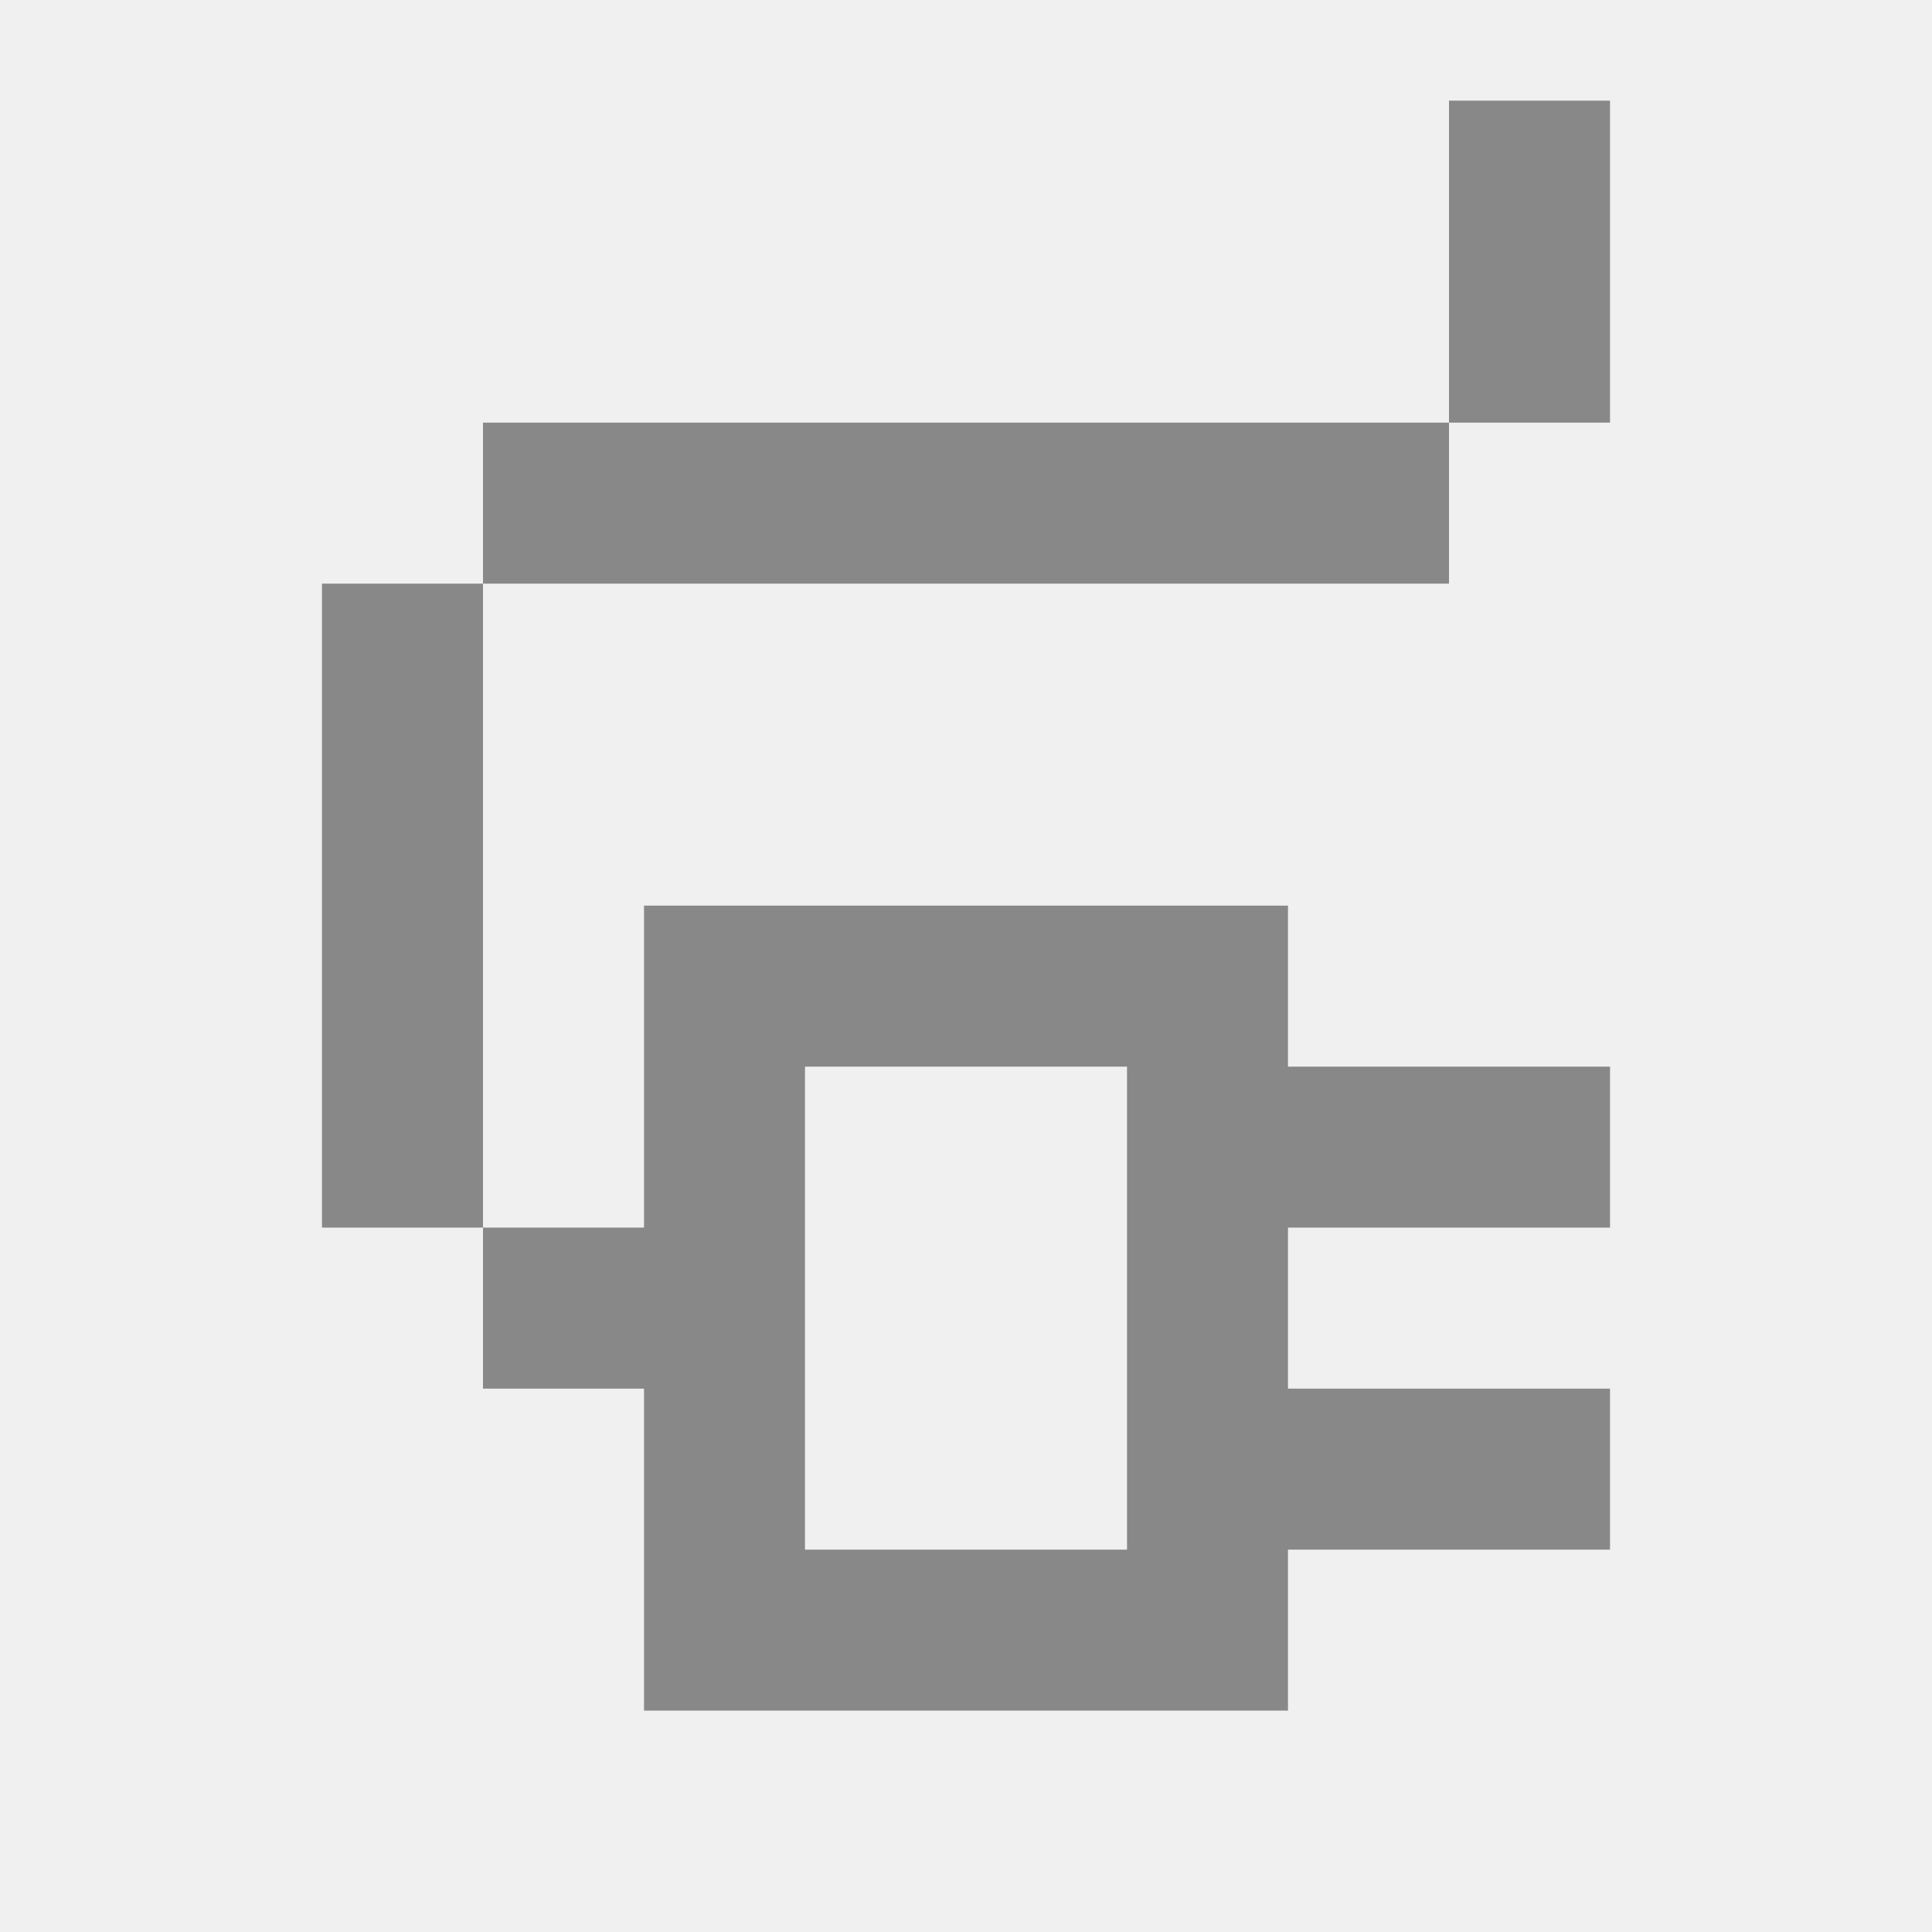
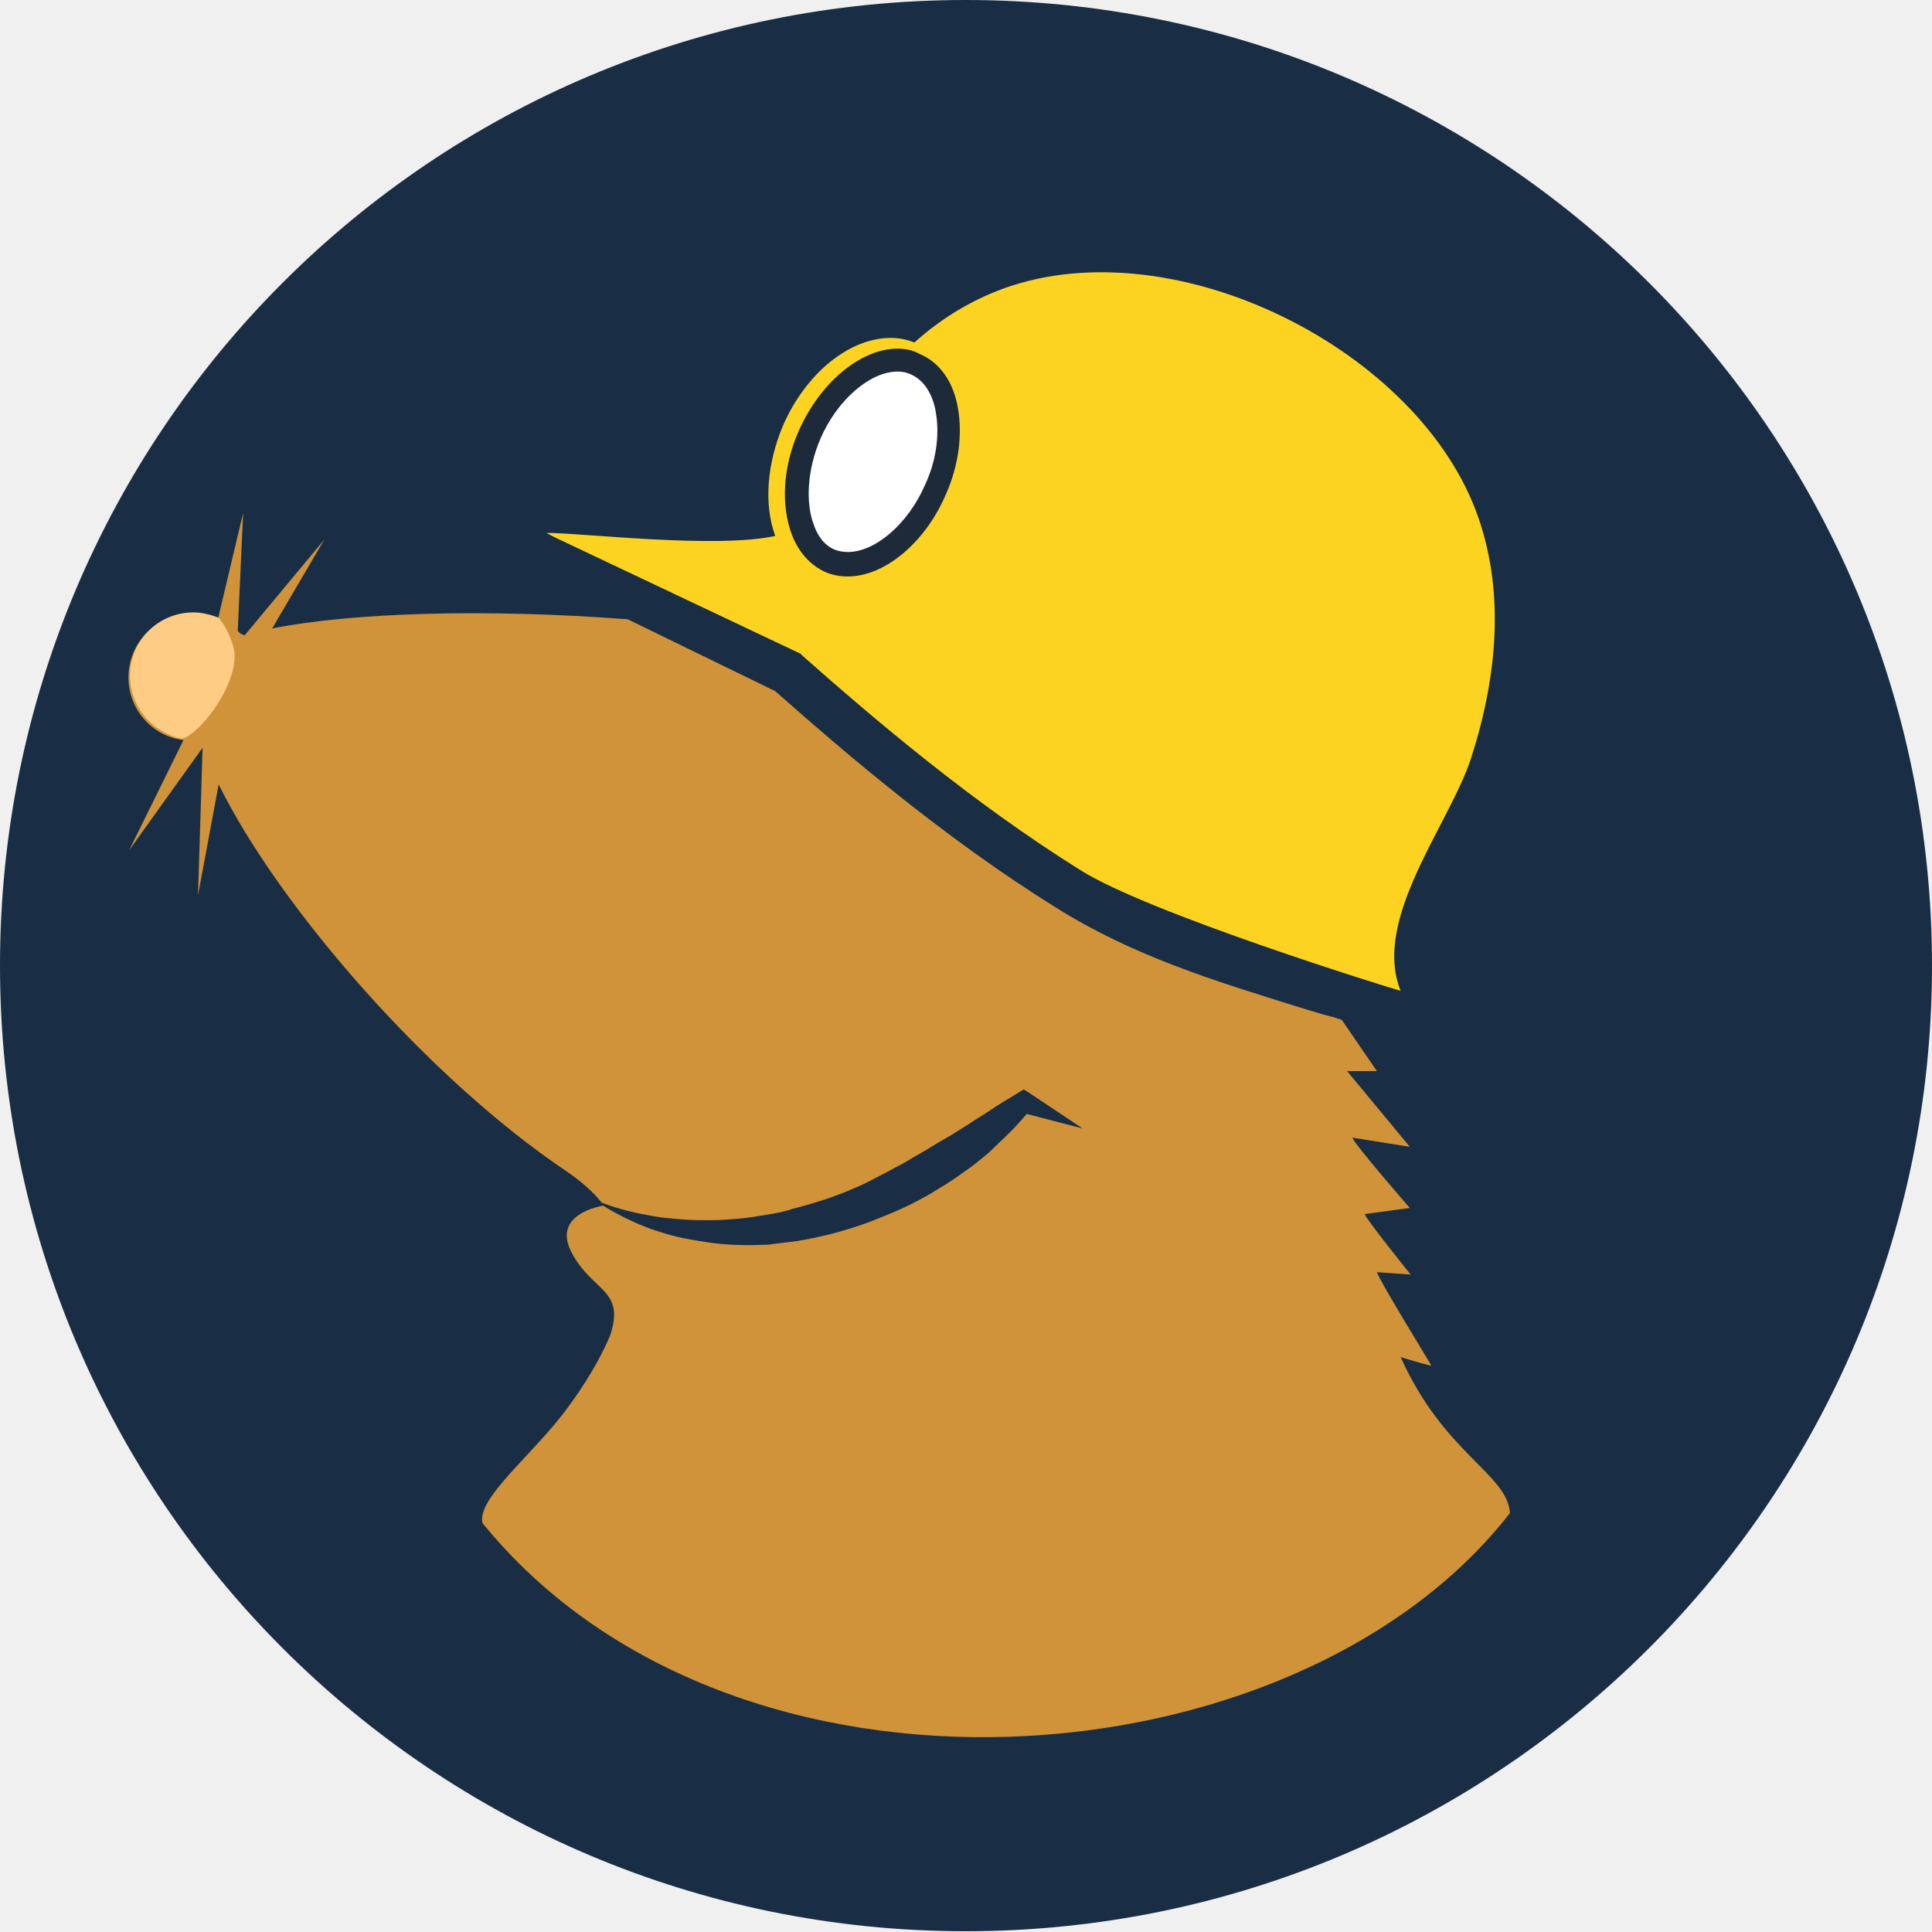
- <svg xmlns="http://www.w3.org/2000/svg" width="32" height="32" viewBox="0 0 32 32" fill="none">
-   <path d="M26.667 1.667H24V7H8V9.667H5.333V20.333H8V23H10.667V28.333H21.333V25.667H26.667V23H21.333V20.333H26.667V17.667H21.333V15H10.667V20.333H8V9.667H24V7H26.667V1.667ZM18.667 25.667H13.333V17.667H18.667V25.667Z" fill="#888888" />
+ <svg xmlns="http://www.w3.org/2000/svg" id="Mullvad_VPN_Logo_Positive" x="0" y="0" version="1.1" viewBox="0 0 252.7 252.6" xml:space="preserve">
+   <g id="Logo" transform="translate(-566.2 -73.7)">
+     <path id="bg" fill="#192e45" fill-rule="evenodd" d="M566.2 200c0 69.8 56.6 126.3 126.3 126.3 69.7 0 126.4-56.5 126.4-126.3S762.3 73.7 692.5 73.7c-69.8 0-126.3 56.5-126.3 126.3z" clip-rule="evenodd" />
+     <path id="Mullvad_Fur" fill="#d0933a" fill-rule="evenodd" d="M583.1 184.9l9.6-13.4c0 .1-.6 19.3-.6 19.3l2.7-14.5c8 16.2 27.6 38.6 45.5 50.6 1.9 1.3 3.5 2.7 4.6 4.1 2.3.9 4.6 1.4 6.9 1.8 1.2.2 2.5.3 3.7.4 1.2.1 2.5.1 3.7.1 1.2 0 2.4-.1 3.6-.2 1.2-.1 2.4-.3 3.6-.5 1.2-.2 2.4-.4 3.5-.8 1.2-.3 2.3-.6 3.5-1 1.1-.3 2.3-.8 3.4-1.2 1.1-.5 2.2-.9 3.3-1.5 1.1-.6 2.2-1.1 3.2-1.7 1.1-.5 2.1-1.2 3.2-1.8 1.1-.6 2.1-1.3 3.2-1.9 1.1-.6 2.1-1.3 3.1-1.9 1-.7 2.1-1.3 3.1-2s2.1-1.3 3.2-2l1-.6.5.3 7.2 4.8-7.3-1.9c-.7.8-1.4 1.6-2.2 2.4-.9.9-1.9 1.8-2.8 2.7-1 .8-2 1.7-3.1 2.4-1.1.8-2.1 1.5-3.3 2.2-2.2 1.4-4.6 2.6-7.1 3.6-1.2.5-2.5 1-3.7 1.4-1.3.4-2.5.8-3.8 1.1-1.3.3-2.6.6-3.9.8-1.3.2-2.6.3-3.9.5-2.6.1-5.3.1-7.9-.3-1.3-.2-2.6-.4-3.9-.7-1.3-.3-2.5-.7-3.7-1.1-2.1-.8-4.2-1.8-6.1-3 0 0-6.9 1-4.1 6.2 2.8 5.2 7 4.7 5 10.8-1.4 3.3-3.4 6.5-5.6 9.5-4.6 6.2-11.8 11.7-11.1 15 32.7 40.3 106.4 34.7 134.4-1.3-.4-5.2-8.6-7.7-14.3-20.4 1.6.5 4 1.2 4 1.1 0-.1-6.8-11.1-7.1-12.2l4.4.3s-5.8-7.2-6-7.9l5.9-.8s-7.4-8.5-7.5-9.2l7.5 1.2-8.2-9.9h3.9l-4.6-6.7c-.8-.3-1.6-.5-2.4-.7l-3-.9c-11.2-3.5-21.8-6.7-32-13.1-14.3-8.9-27.1-19.8-36.7-28.3l-19.3-9.4c-18.5-1.4-35.9-.9-46.5 1.2l6.8-11.6-10.4 12.5c-.7-.2-.9-.6-.9-.6l.7-15.4-3.3 13.9c-1-.5-2.2-.7-3.4-.7-4.6 0-8.3 3.7-8.3 8.3 0 4.2 3.1 7.7 7.2 8.2l-7.1 14.4z" clip-rule="evenodd" />
+     <path id="Mullvad_Nose" fill="#ffcc86" fill-rule="evenodd" d="M594.8 154.5c-1-.4-2.2-.7-3.3-.7-4.6 0-8.3 3.7-8.3 8.3 0 4 2.9 7.4 6.7 8.2h.2c2.5-.8 7.5-7.5 6.7-11.7-.4-1.5-1-2.9-2-4.1z" clip-rule="evenodd" />
+     <path id="Mullvad_Helmet" fill="#fdd321" fill-rule="evenodd" d="M667.6 143.8c-1.5-4.1-1.1-9.4 1-14.4 3-6.9 8.7-11.5 14.1-11.5 1.1 0 2.1.2 3.1.6 3.1-2.8 6.7-5.1 10.7-6.7 22.1-8.8 54.4 6.9 62.7 28.6 4 10.5 2.8 22-.6 32.5-2.8 8.6-13 21-9.2 30.4-1.5-.4-33.1-10.2-41.9-15.8-14.1-8.8-26.8-19.6-36.3-28l-.3-.3-32.1-15.2c-.4-.2-.8-.4-1.1-.6 4.6 0 22.1 2.1 29.9.4" clip-rule="evenodd" />
+     <g id="Helmet_Lamp">
+       <path id="path113" fill="#fff" d="M677.1 147.4c-.9 0-1.6-.2-2.3-.5-1.6-.7-2.8-2-3.6-4-1.4-3.4-1-8.1.9-12.5 2.5-5.6 7.3-9.7 11.5-9.7.8 0 1.6.2 2.4.5 2.1.9 3.6 3 4.1 6 .6 3.2.1 6.9-1.5 10.4-2.4 5.7-7.3 9.8-11.5 9.8z" />
+       <g id="g117">
+         <path id="path115" fill="#1d2a3a" d="M683.6 122.3c.6 0 1.2.1 1.8.4 1.6.7 2.8 2.5 3.2 4.9.5 2.9.1 6.3-1.4 9.5-2.2 5.1-6.5 8.8-10.1 8.8-.6 0-1.2-.1-1.7-.3-1.5-.6-2.3-2-2.7-3.1-1.2-3-.9-7.4.8-11.4 2.2-5.1 6.5-8.8 10.1-8.8m0-3c-4.8 0-10.1 4.4-12.9 10.7-2.1 4.7-2.4 9.8-.9 13.7.9 2.3 2.4 3.9 4.3 4.8.9.4 1.9.6 3 .6 4.8 0 10.1-4.4 12.8-10.7 1.7-3.8 2.2-7.8 1.6-11.3-.6-3.5-2.4-6-5-7.1-.9-.5-1.9-.7-2.9-.7z" />
+       </g>
+     </g>
+   </g>
</svg>
